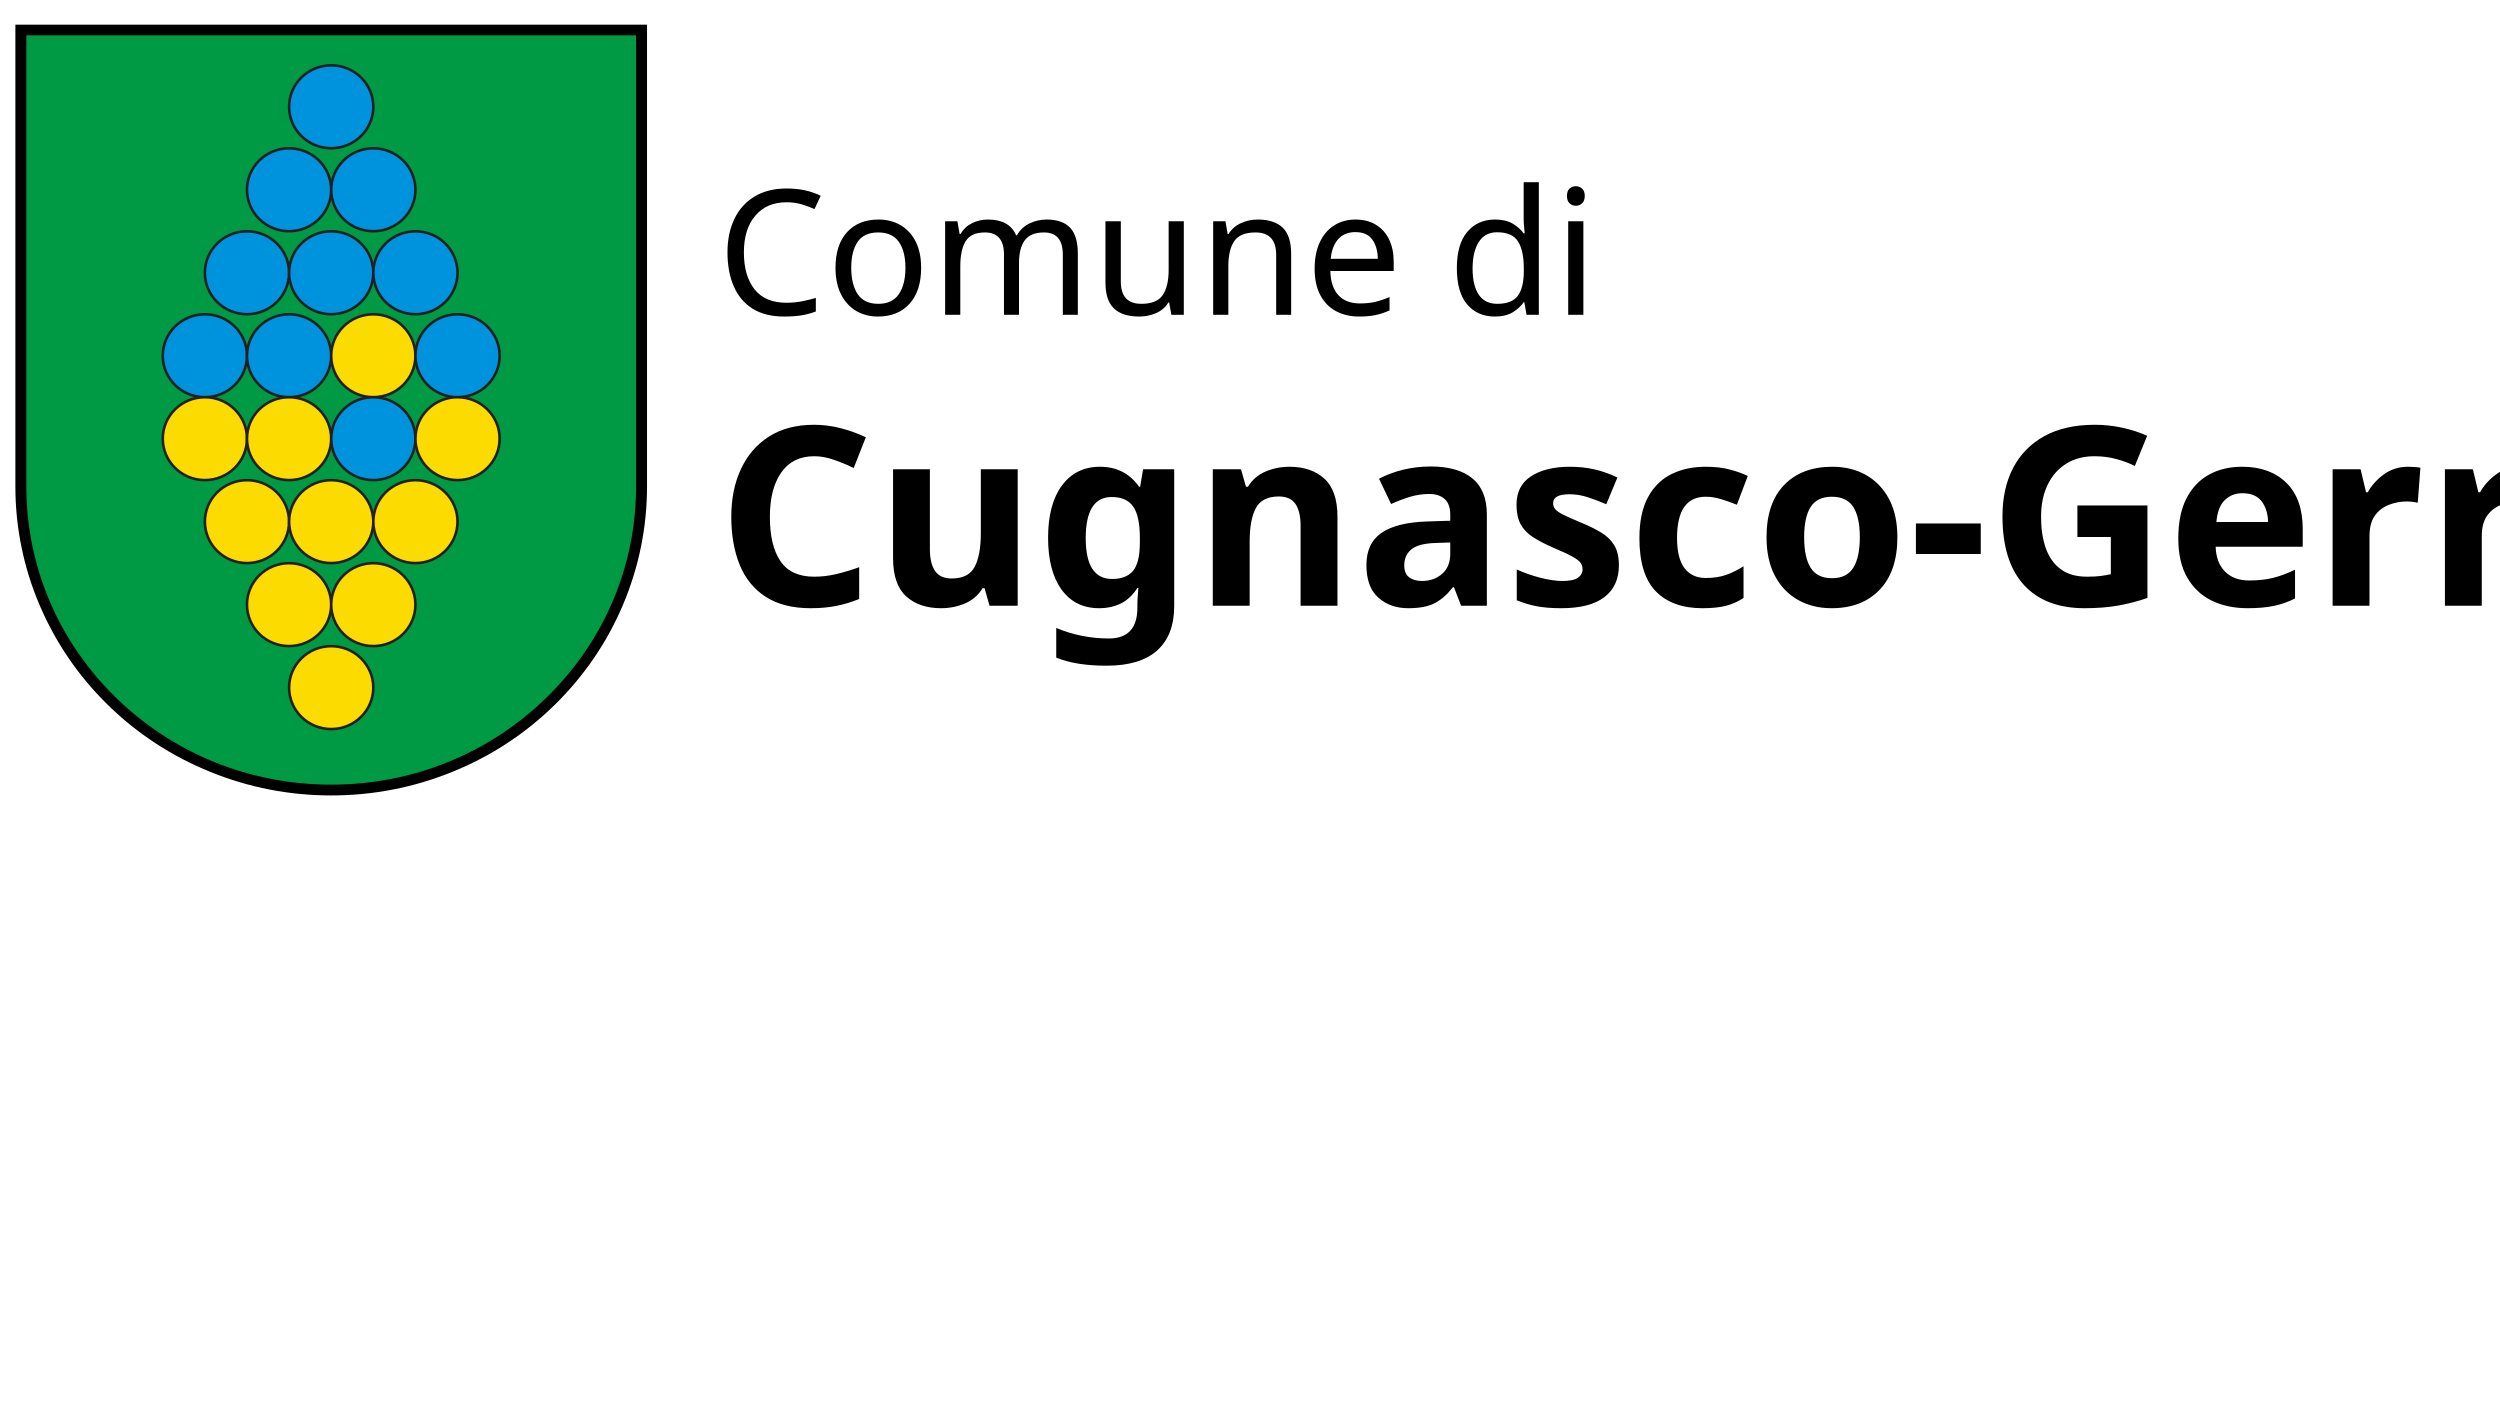
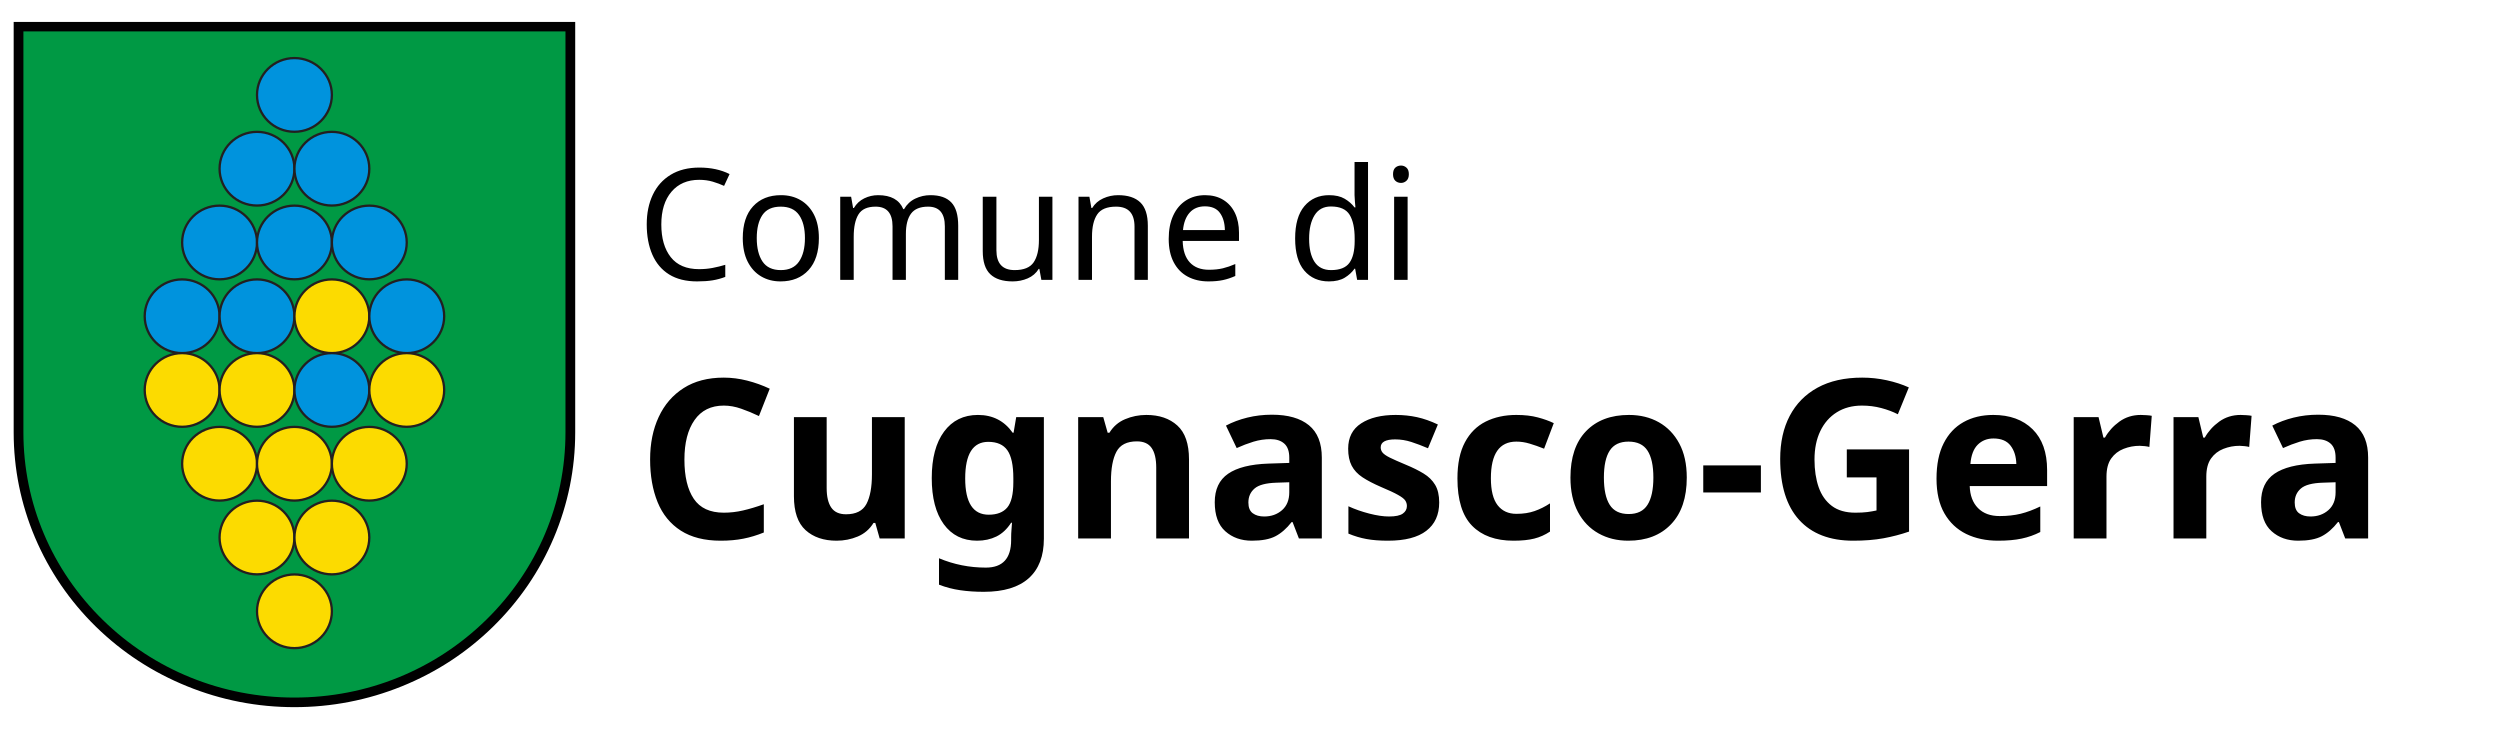
- <svg xmlns="http://www.w3.org/2000/svg" viewBox="0 0 1920 1080">
+ <svg xmlns="http://www.w3.org/2000/svg" viewBox="0 0 2159.73 630.72" style="max-height: 500px" width="2159.73" height="630.72">
  <defs>
    <style>
      .cls-1{fill:#009944}
      .cls-2{fill:#000000}
      .cls-3{fill:#0093dd;stroke:#231f20;stroke-width:2;stroke-linecap:round;stroke-miterlimit:10}
      .cls-4{fill:#fcdb00;stroke:#231f20;stroke-width:2;stroke-linecap:round;stroke-miterlimit:10}
      .cls-5{font-family:'Source Sans 3', sans-serif;font-size:72px;fill:#000000}
      .cls-6{font-family:'Source Sans 3', sans-serif;font-size:72px;font-weight:bold;fill:#000000}
    </style>
  </defs>
-   <g id="Layer_1" data-name="Layer 1">
+   <g data-name="Layer 1" id="Layer_1">
    <g id="Cugnasco.svg">
      <g>
-         <path d="M16.016 23.069 L16.016 373.585 C16.016 435.414 41.112 494.743 85.806 538.483 C130.501 582.224 191.106 606.824 254.364 606.824 C317.557 606.824 378.227 582.224 422.921 538.483 C467.616 494.743 492.712 435.414 492.712 373.585 L492.712 23.069 Z" class="cls-1" />
-         <path d="M254.364 610.902 C222.347 610.902 191.106 604.85 161.547 592.814 C131.988 580.842 105.469 563.544 82.831 541.377 C60.193 519.211 42.535 493.296 30.246 464.355 C18.021 435.479 11.812 404.894 11.812 373.585 L11.812 18.926 L496.916 18.926 L496.916 373.585 C496.916 404.894 490.707 435.479 478.482 464.42 C466.257 493.362 448.535 519.277 425.897 541.443 C403.259 563.609 376.804 580.908 347.181 592.879 C317.621 604.85 286.381 610.902 254.364 610.902 Z M20.22 27.147 L20.22 373.519 C20.22 434.69 44.605 492.243 88.782 535.523 C133.023 578.803 191.818 602.614 254.364 602.614 C316.91 602.614 375.705 578.803 419.946 535.523 C464.188 492.243 488.508 434.69 488.508 373.519 L488.508 27.147 Z" class="cls-2" />
+         <path class="cls-1" d="M16.016 23.069 L16.016 373.585 C16.016 435.414 41.112 494.743 85.806 538.483 C130.501 582.224 191.106 606.824 254.364 606.824 C317.557 606.824 378.227 582.224 422.921 538.483 C467.616 494.743 492.712 435.414 492.712 373.585 L492.712 23.069 Z" />
+         <path class="cls-2" d="M254.364 610.902 C222.347 610.902 191.106 604.85 161.547 592.814 C131.988 580.842 105.469 563.544 82.831 541.377 C60.193 519.211 42.535 493.296 30.246 464.355 C18.021 435.479 11.812 404.894 11.812 373.585 L11.812 18.926 L496.916 18.926 L496.916 373.585 C496.916 404.894 490.707 435.479 478.482 464.42 C466.257 493.362 448.535 519.277 425.897 541.443 C403.259 563.609 376.804 580.908 347.181 592.879 C317.621 604.85 286.381 610.902 254.364 610.902 Z M20.22 27.147 L20.22 373.519 C20.22 434.69 44.605 492.243 88.782 535.523 C133.023 578.803 191.818 602.614 254.364 602.614 C316.91 602.614 375.705 578.803 419.946 535.523 C464.188 492.243 488.508 434.69 488.508 373.519 L488.508 27.147 Z" />
      </g>
      <g>
-         <ellipse cx="254.364" cy="82.004" rx="32.34" ry="31.835" class="cls-3" />
+         <ellipse class="cls-3" ry="31.835" rx="32.34" cy="82.004" cx="254.364" />
        <g>
-           <ellipse cx="222.024" cy="145.74" rx="32.34" ry="31.835" class="cls-3" />
-           <ellipse cx="286.704" cy="145.74" rx="32.34" ry="31.835" class="cls-3" />
+           <ellipse class="cls-3" ry="31.835" rx="32.34" cy="145.74" cx="222.024" />
+           <ellipse class="cls-3" ry="31.835" rx="32.34" cy="145.74" cx="286.704" />
        </g>
        <g>
-           <ellipse cx="189.683" cy="209.476" rx="32.34" ry="31.835" class="cls-3" />
-           <ellipse cx="254.364" cy="209.476" rx="32.34" ry="31.835" class="cls-3" />
-           <ellipse cx="319.044" cy="209.476" rx="32.34" ry="31.835" class="cls-3" />
+           <ellipse class="cls-3" ry="31.835" rx="32.34" cy="209.476" cx="189.683" />
+           <ellipse class="cls-3" ry="31.835" rx="32.34" cy="209.476" cx="254.364" />
+           <ellipse class="cls-3" ry="31.835" rx="32.34" cy="209.476" cx="319.044" />
        </g>
        <g>
-           <ellipse cx="157.343" cy="273.212" rx="32.34" ry="31.835" class="cls-3" />
-           <ellipse cx="222.024" cy="273.212" rx="32.34" ry="31.835" class="cls-3" />
-           <ellipse cx="286.704" cy="273.212" rx="32.34" ry="31.835" class="cls-4" />
-           <ellipse cx="351.385" cy="273.212" rx="32.34" ry="31.835" class="cls-3" />
+           <ellipse class="cls-3" ry="31.835" rx="32.34" cy="273.212" cx="157.343" />
+           <ellipse class="cls-3" ry="31.835" rx="32.34" cy="273.212" cx="222.024" />
+           <ellipse class="cls-4" ry="31.835" rx="32.34" cy="273.212" cx="286.704" />
+           <ellipse class="cls-3" ry="31.835" rx="32.34" cy="273.212" cx="351.385" />
        </g>
        <g>
-           <ellipse cx="157.343" cy="336.883" rx="32.34" ry="31.835" class="cls-4" />
-           <ellipse cx="222.024" cy="336.883" rx="32.34" ry="31.835" class="cls-4" />
-           <ellipse cx="286.704" cy="336.883" rx="32.34" ry="31.835" class="cls-3" />
-           <ellipse cx="351.385" cy="336.883" rx="32.34" ry="31.835" class="cls-4" />
+           <ellipse class="cls-4" ry="31.835" rx="32.34" cy="336.883" cx="157.343" />
+           <ellipse class="cls-4" ry="31.835" rx="32.34" cy="336.883" cx="222.024" />
+           <ellipse class="cls-3" ry="31.835" rx="32.34" cy="336.883" cx="286.704" />
+           <ellipse class="cls-4" ry="31.835" rx="32.34" cy="336.883" cx="351.385" />
        </g>
        <g>
-           <path d="M222.024 400.619 C222.024 409.062 218.616 417.159 212.551 423.129 C206.486 429.1 198.261 432.454 189.683 432.454 C181.106 432.454 172.88 429.1 166.815 423.129 C160.75 417.159 157.343 409.062 157.343 400.619 C157.343 392.175 160.75 384.078 166.815 378.108 C172.88 372.137 181.106 368.783 189.683 368.783 C198.261 368.783 206.486 372.137 212.551 378.108 C218.616 384.078 222.024 392.175 222.024 400.619 Z" class="cls-4" />
-           <path d="M286.704 400.619 C286.704 409.062 283.297 417.159 277.232 423.129 C271.167 429.1 262.941 432.454 254.364 432.454 C245.787 432.454 237.561 429.1 231.496 423.129 C225.431 417.159 222.024 409.062 222.024 400.619 C222.024 392.175 225.431 384.078 231.496 378.108 C237.561 372.137 245.787 368.783 254.364 368.783 C262.941 368.783 271.167 372.137 277.232 378.108 C283.297 384.078 286.704 392.175 286.704 400.619 Z" class="cls-4" />
-           <path d="M351.385 400.619 C351.385 409.062 347.977 417.159 341.913 423.129 C335.848 429.1 327.622 432.454 319.044 432.454 C310.467 432.454 302.241 429.1 296.176 423.129 C290.111 417.159 286.704 409.062 286.704 400.619 C286.704 392.175 290.111 384.078 296.176 378.108 C302.241 372.137 310.467 368.783 319.044 368.783 C327.622 368.783 335.848 372.137 341.913 378.108 C347.977 384.078 351.385 392.175 351.385 400.619 Z" class="cls-4" />
+           <path class="cls-4" d="M222.024 400.619 C222.024 409.062 218.616 417.159 212.551 423.129 C206.486 429.1 198.261 432.454 189.683 432.454 C181.106 432.454 172.88 429.1 166.815 423.129 C160.75 417.159 157.343 409.062 157.343 400.619 C157.343 392.175 160.75 384.078 166.815 378.108 C172.88 372.137 181.106 368.783 189.683 368.783 C198.261 368.783 206.486 372.137 212.551 378.108 C218.616 384.078 222.024 392.175 222.024 400.619 Z" />
+           <path class="cls-4" d="M286.704 400.619 C286.704 409.062 283.297 417.159 277.232 423.129 C271.167 429.1 262.941 432.454 254.364 432.454 C245.787 432.454 237.561 429.1 231.496 423.129 C225.431 417.159 222.024 409.062 222.024 400.619 C222.024 392.175 225.431 384.078 231.496 378.108 C237.561 372.137 245.787 368.783 254.364 368.783 C262.941 368.783 271.167 372.137 277.232 378.108 C283.297 384.078 286.704 392.175 286.704 400.619 Z" />
+           <path class="cls-4" d="M351.385 400.619 C351.385 409.062 347.977 417.159 341.913 423.129 C335.848 429.1 327.622 432.454 319.044 432.454 C310.467 432.454 302.241 429.1 296.176 423.129 C290.111 417.159 286.704 409.062 286.704 400.619 C286.704 392.175 290.111 384.078 296.176 378.108 C302.241 372.137 310.467 368.783 319.044 368.783 C327.622 368.783 335.848 372.137 341.913 378.108 C347.977 384.078 351.385 392.175 351.385 400.619 Z" />
        </g>
        <g>
-           <path d="M254.364 464.355 C254.364 472.798 250.957 480.895 244.892 486.866 C238.827 492.836 230.601 496.19 222.024 496.19 C213.446 496.19 205.221 492.836 199.156 486.866 C193.091 480.895 189.683 472.798 189.683 464.355 C189.683 455.911 193.091 447.814 199.156 441.844 C205.221 435.874 213.446 432.52 222.024 432.52 C230.601 432.52 238.827 435.874 244.892 441.844 C250.957 447.814 254.364 455.911 254.364 464.355 Z" class="cls-4" />
-           <path d="M319.044 464.355 C319.044 472.798 315.637 480.895 309.572 486.866 C303.507 492.836 295.281 496.19 286.704 496.19 C278.127 496.19 269.901 492.836 263.836 486.866 C257.771 480.895 254.364 472.798 254.364 464.355 C254.364 455.911 257.771 447.814 263.836 441.844 C269.901 435.874 278.127 432.52 286.704 432.52 C295.281 432.52 303.507 435.874 309.572 441.844 C315.637 447.814 319.044 455.911 319.044 464.355 Z" class="cls-4" />
+           <path class="cls-4" d="M254.364 464.355 C254.364 472.798 250.957 480.895 244.892 486.866 C238.827 492.836 230.601 496.19 222.024 496.19 C213.446 496.19 205.221 492.836 199.156 486.866 C193.091 480.895 189.683 472.798 189.683 464.355 C189.683 455.911 193.091 447.814 199.156 441.844 C205.221 435.874 213.446 432.52 222.024 432.52 C230.601 432.52 238.827 435.874 244.892 441.844 C250.957 447.814 254.364 455.911 254.364 464.355 Z" />
+           <path class="cls-4" d="M319.044 464.355 C319.044 472.798 315.637 480.895 309.572 486.866 C303.507 492.836 295.281 496.19 286.704 496.19 C278.127 496.19 269.901 492.836 263.836 486.866 C257.771 480.895 254.364 472.798 254.364 464.355 C254.364 455.911 257.771 447.814 263.836 441.844 C269.901 435.874 278.127 432.52 286.704 432.52 C295.281 432.52 303.507 435.874 309.572 441.844 C315.637 447.814 319.044 455.911 319.044 464.355 Z" />
        </g>
-         <path d="M286.704 528.091 C286.704 536.534 283.297 544.631 277.232 550.602 C271.167 556.572 262.941 559.926 254.364 559.926 C245.787 559.926 237.561 556.572 231.496 550.602 C225.431 544.631 222.024 536.534 222.024 528.091 C222.024 519.648 225.431 511.55 231.496 505.58 C237.561 499.61 245.787 496.256 254.364 496.256 C262.941 496.256 271.167 499.61 277.232 505.58 C283.297 511.55 286.704 519.648 286.704 528.091 Z" class="cls-4" />
+         <path class="cls-4" d="M286.704 528.091 C286.704 536.534 283.297 544.631 277.232 550.602 C271.167 556.572 262.941 559.926 254.364 559.926 C245.787 559.926 237.561 556.572 231.496 550.602 C225.431 544.631 222.024 536.534 222.024 528.091 C222.024 519.648 225.431 511.55 231.496 505.58 C237.561 499.61 245.787 496.256 254.364 496.256 C262.941 496.256 271.167 499.61 277.232 505.58 C283.297 511.55 286.704 519.648 286.704 528.091 Z" />
      </g>
    </g>
-     <text transform="matrix(1.841 0 0 1.861 550.622 241.766)" x="0" y="0" xml:space="preserve" class="cls-5">
-       <tspan x="0" y="0">Comune di</tspan>
+     <text class="cls-5" xml:space="preserve" y="0" x="0" transform="matrix(1.841 0 0 1.861 550.622 241.766)">
+       <tspan y="0" x="0">Comune di</tspan>
    </text>
-     <text transform="matrix(2.638 0 0 2.666 550.622 465.189)" x="0" y="0" xml:space="preserve" class="cls-6">
-       <tspan x="0" y="0">Cugnasco-Gerra</tspan>
+     <text class="cls-6" xml:space="preserve" y="0" x="0" transform="matrix(2.638 0 0 2.666 550.622 465.189)">
+       <tspan y="0" x="0">Cugnasco-Gerra</tspan>
    </text>
  </g>
</svg>
